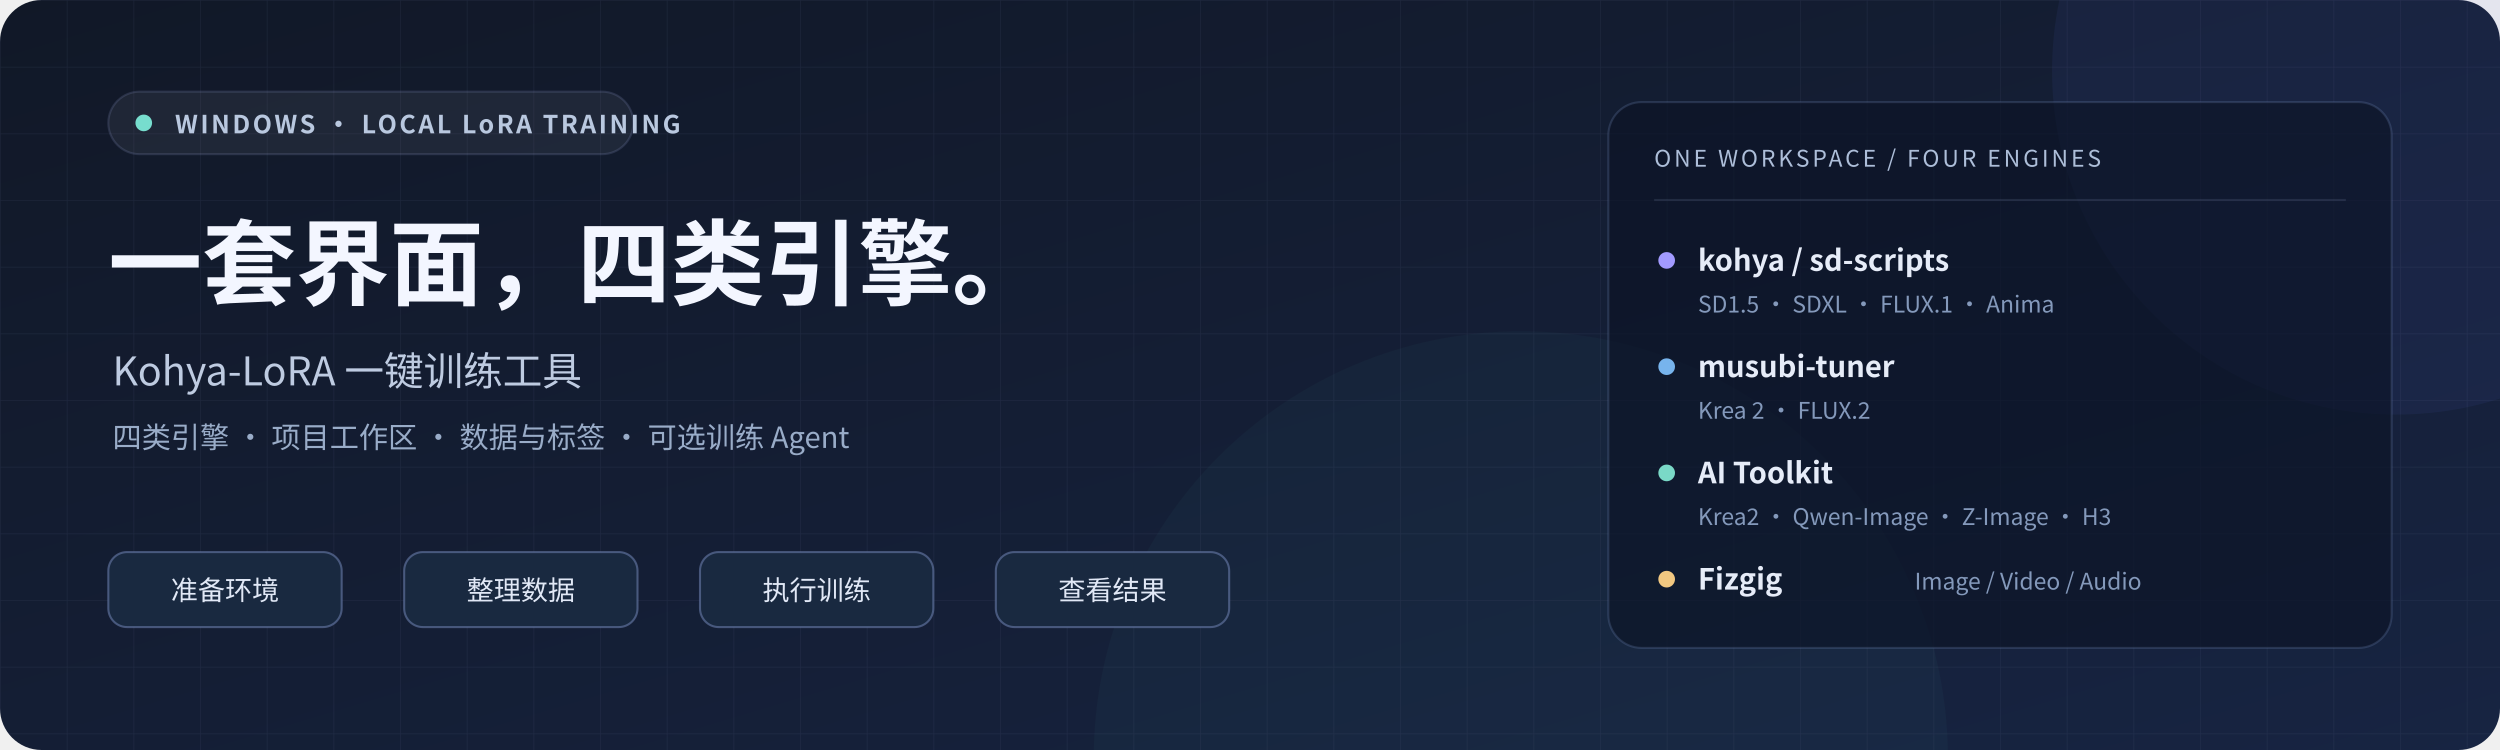
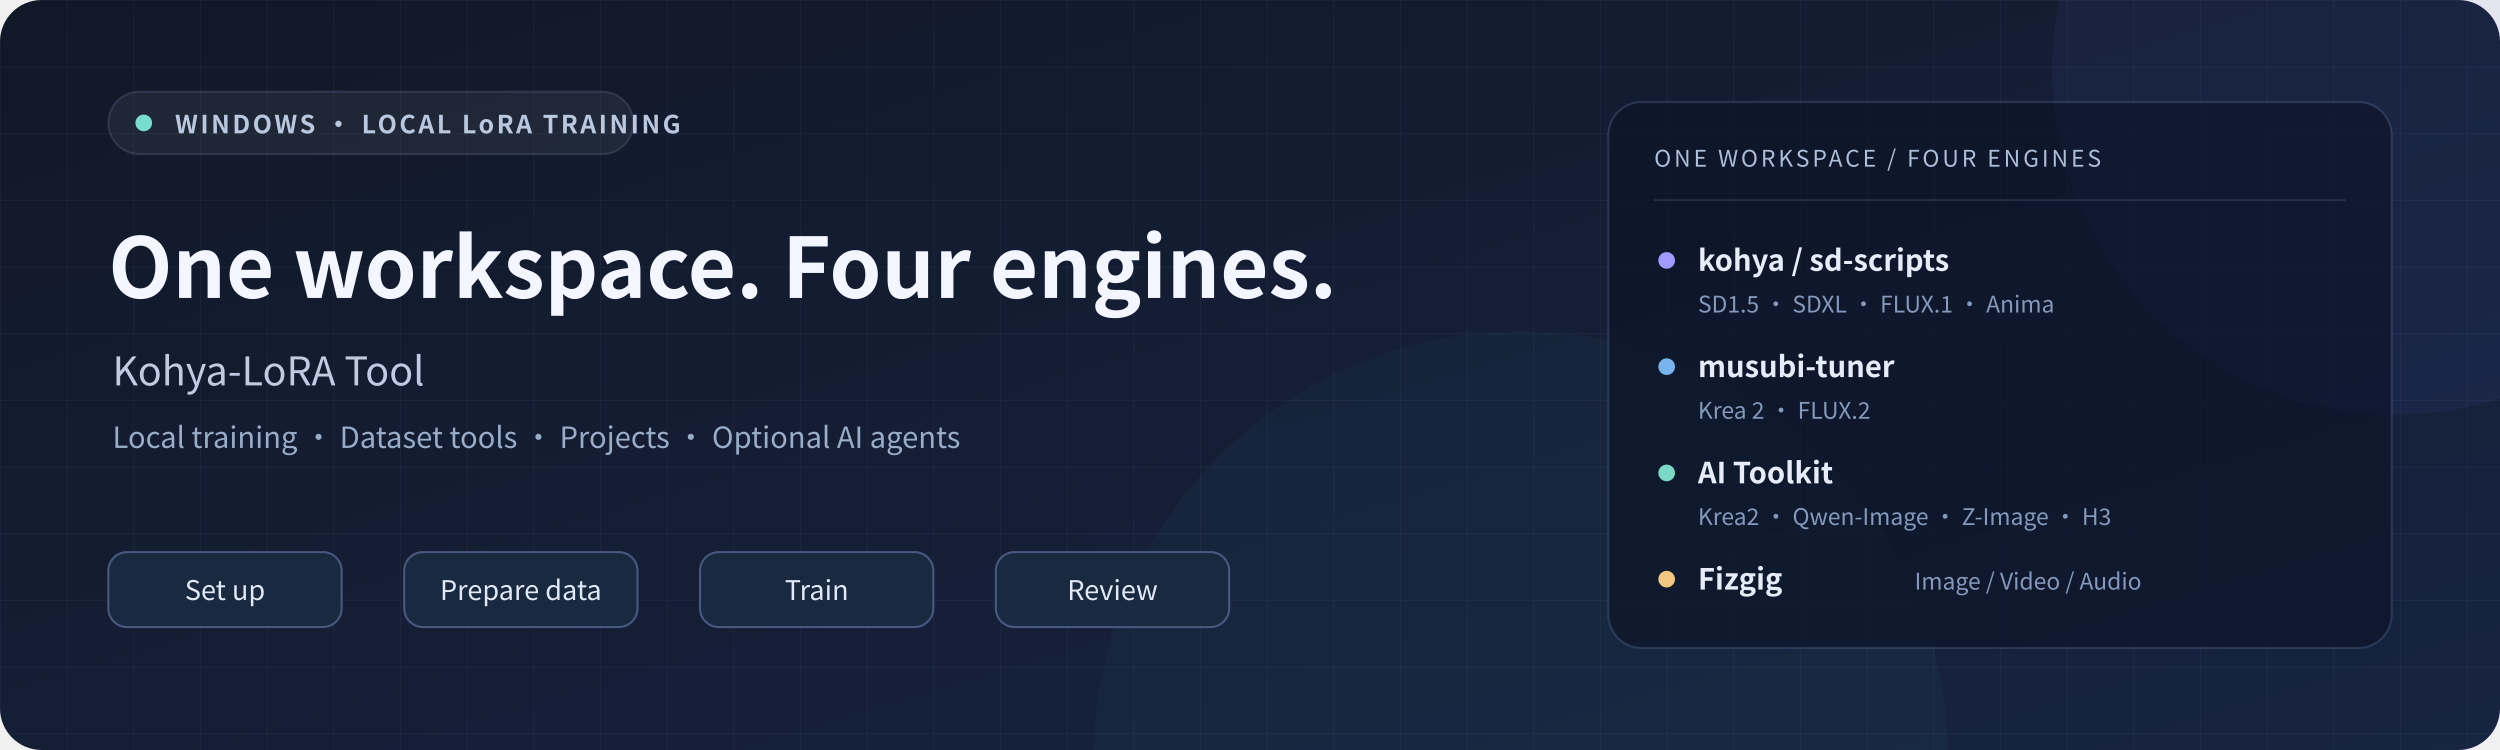
<svg xmlns="http://www.w3.org/2000/svg" width="1200" height="360" viewBox="0 0 1200 360" role="img" aria-labelledby="title desc">
  <defs>
    <linearGradient id="bg" x1="0" y1="0" x2="1" y2="1">
      <stop stop-color="#111827" />
      <stop offset="1" stop-color="#172442" />
    </linearGradient>
    <linearGradient id="accent" x1="0" y1="0" x2="1" y2="0">
      <stop stop-color="#8b9cff" />
      <stop offset="1" stop-color="#77ddce" />
    </linearGradient>
    <pattern id="grid" width="32" height="32" patternUnits="userSpaceOnUse">
      <path d="M32 0H0V32" fill="none" stroke="#526084" stroke-width=".6" opacity=".19" />
    </pattern>
  </defs>
  <rect width="1200" height="360" rx="20" fill="url(#bg)" />
  <rect width="1200" height="360" rx="20" fill="url(#grid)" />
  <circle cx="1150" cy="34" r="165" fill="#536bd9" opacity=".08" />
  <circle cx="730" cy="364" r="205" fill="#4bbdad" opacity=".04" />
  <g font-family="Segoe UI, Microsoft YaHei, Noto Sans CJK SC, sans-serif">
    <rect x="52" y="44" width="252" height="30" rx="15" fill="#ffffff" fill-opacity=".055" stroke="#a2b3e9" stroke-opacity=".16" />
    <circle cx="69" cy="59" r="4" fill="#77ddce" />
    <text x="84" y="64" fill="#b9c8df" font-size="12" font-weight="600" letter-spacing="1.2">WINDOWS · LOCAL LoRA TRAINING</text>
-     <text x="52" y="143" fill="#f3f6ff" font-size="45" font-weight="700">一套界面，四类引擎。</text>
-     <text x="54" y="185" fill="#becbe1" font-size="19">Kohya-LoRA 一键训练工具</text>
-     <text x="54" y="215" fill="#99acc8" font-size="14">四类引擎 · 项目工作区 · 数据与标签 · 可选训练 Agent</text>
+     <text x="52" y="143" fill="#f3f6ff" font-size="40" font-weight="700">One workspace. Four engines.</text>
+     <text x="54" y="185" fill="#becbe1" font-size="19">Kohya-LoRA Tool</text>
+     <text x="54" y="215" fill="#99acc8" font-size="14">Local training · Dataset tools · Projects · Optional AI agents</text>
    <g transform="translate(52 265)">
      <path d="M60 17H546" stroke="url(#accent)" stroke-opacity=".5" stroke-width="2" />
      <g fill="#192940" stroke="#6375a1" stroke-opacity=".65">
        <rect width="112" height="36" rx="9" />
        <rect x="142" width="112" height="36" rx="9" />
        <rect x="284" width="112" height="36" rx="9" />
        <rect x="426" width="112" height="36" rx="9" />
      </g>
      <g fill="#e1e8f6" font-size="13" text-anchor="middle">
-         <text x="56" y="23">准备环境</text>
-         <text x="198" y="23">整理数据</text>
-         <text x="340" y="23">执行训练</text>
-         <text x="482" y="23">查看结果</text>
+         <text x="56" y="23">Set up</text>
+         <text x="198" y="23">Prepare data</text>
+         <text x="340" y="23">Train</text>
+         <text x="482" y="23">Review</text>
      </g>
    </g>
    <g transform="translate(772 49)">
      <rect width="376" height="262" rx="16" fill="#0b1325" fill-opacity=".65" stroke="#7389b8" stroke-opacity=".25" />
      <text x="22" y="31" fill="#adbed9" font-size="11" letter-spacing="1.4">ONE WORKSPACE / FOUR ENGINES</text>
      <path d="M22 47H354" stroke="#7b8bb1" stroke-opacity=".18" />
      <g font-size="14">
        <circle cx="28" cy="76" r="4" fill="#a29aff" />
        <text x="43" y="81" fill="#e6ecf8" font-weight="600">kohya / sd-scripts</text>
        <text x="43" y="101" fill="#8499bb" font-size="11">SD1.5 · SDXL · FLUX.1 · Anima</text>
        <circle cx="28" cy="127" r="4" fill="#77b4ed" />
        <text x="43" y="132" fill="#e6ecf8" font-weight="600">musubi-tuner</text>
        <text x="43" y="152" fill="#8499bb" font-size="11">Krea 2 · FLUX.2</text>
        <circle cx="28" cy="178" r="4" fill="#7ad9c7" />
        <text x="43" y="183" fill="#e6ecf8" font-weight="600">AI Toolkit</text>
        <text x="43" y="203" fill="#8499bb" font-size="11">Krea2 · Qwen-Image · Z-Image · H3</text>
        <circle cx="28" cy="229" r="4" fill="#f2c881" />
        <text x="43" y="234" fill="#e6ecf8" font-weight="600">Fizgig</text>
        <text x="147" y="234" fill="#8499bb" font-size="11">Image / Video / Audio</text>
      </g>
    </g>
  </g>
</svg>
